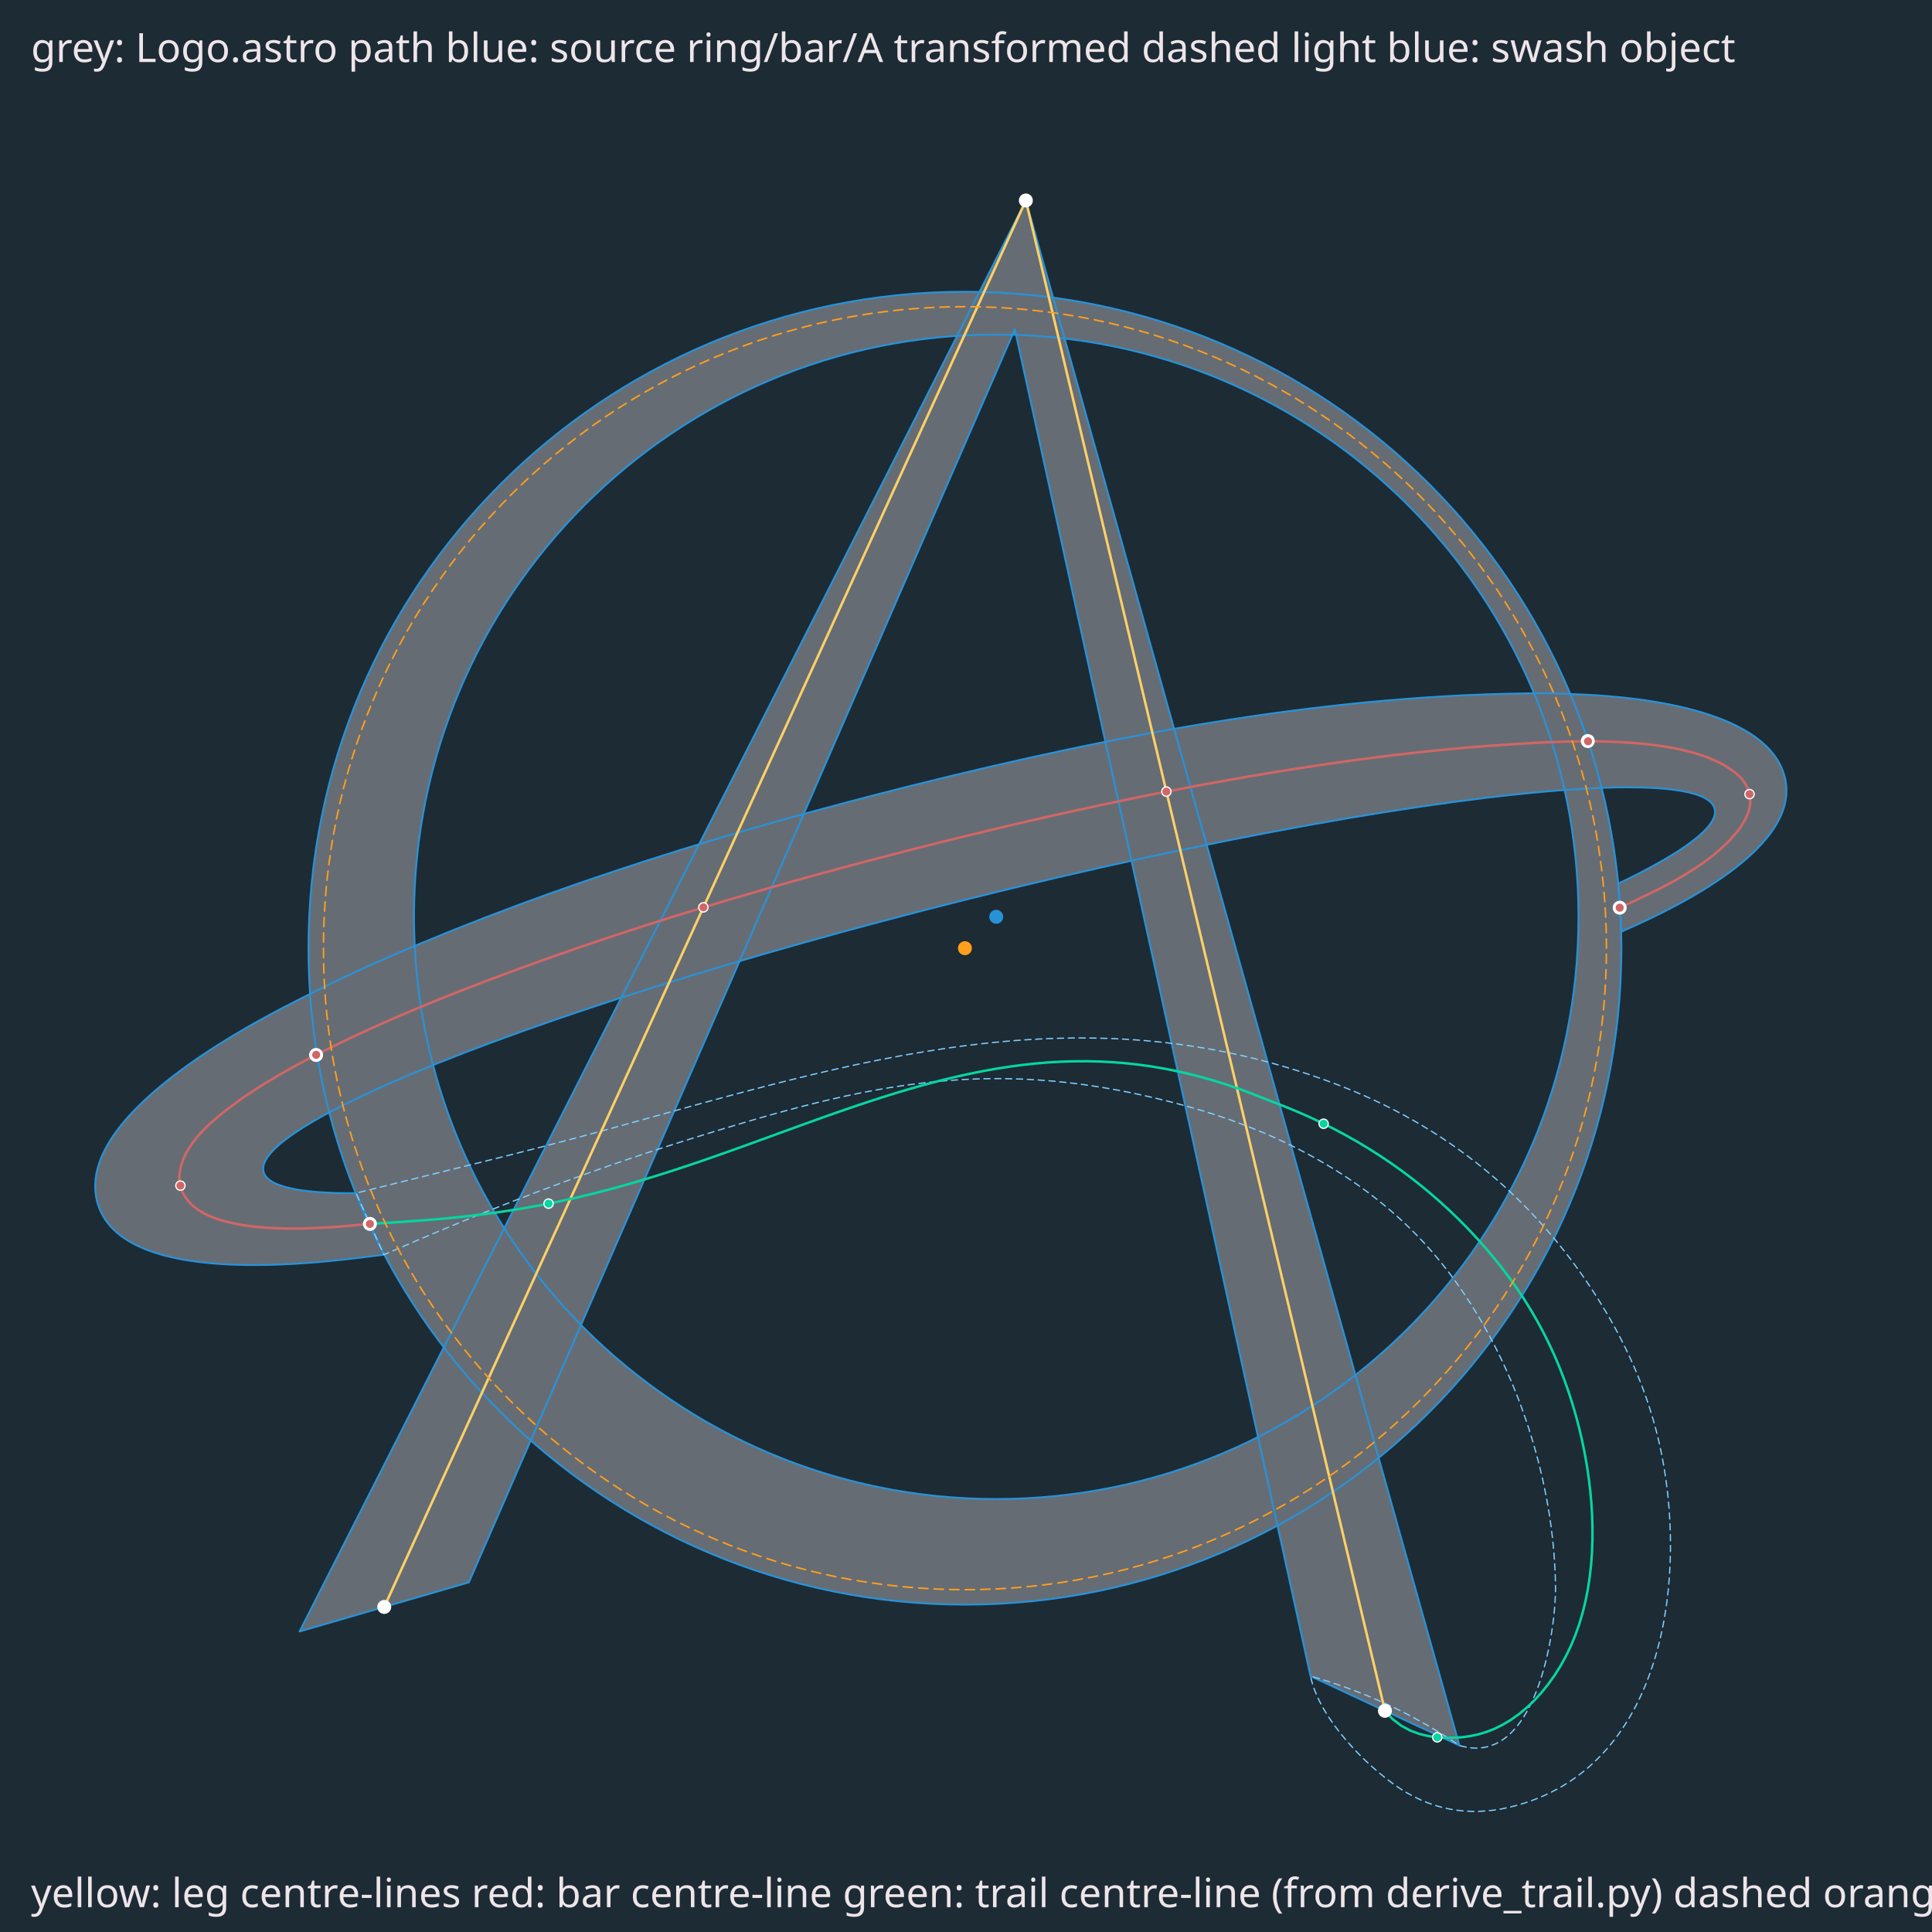
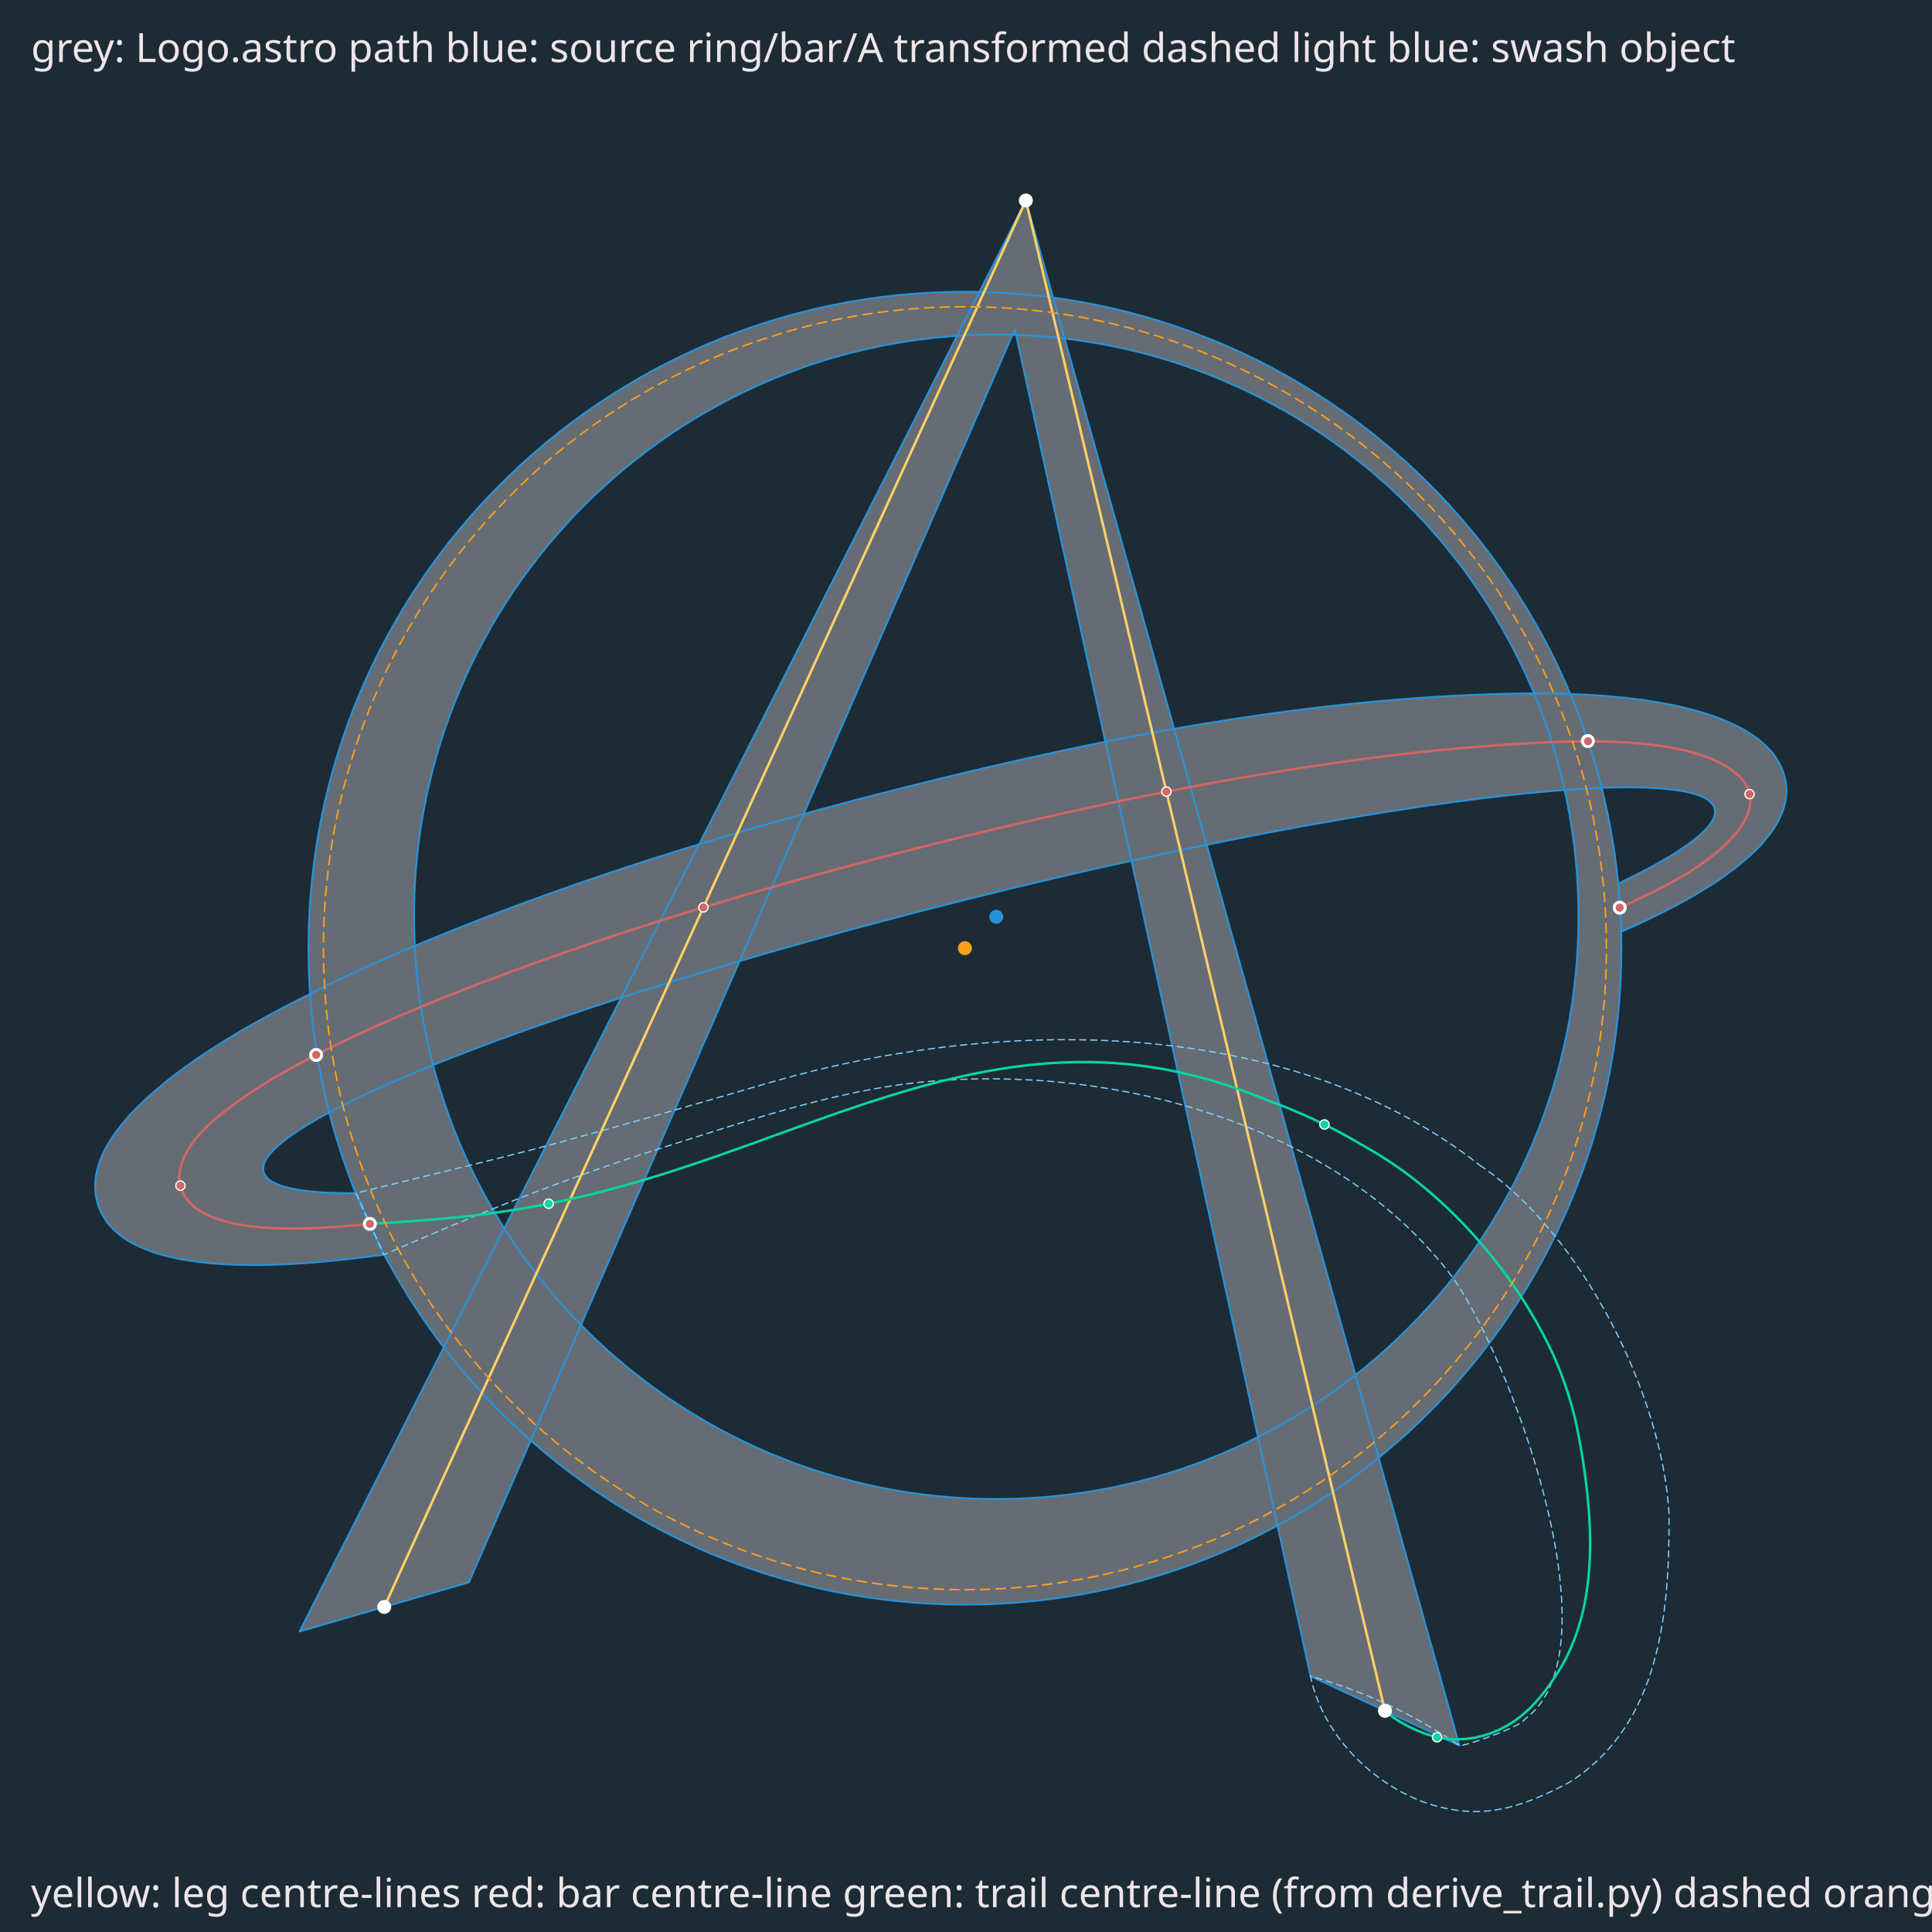
<svg xmlns="http://www.w3.org/2000/svg" width="1600" height="1600" viewBox="-70 -70 1246 1246">
  <rect x="-70" y="-70" width="1246" height="1246" fill="#1D2B35" />
  <g transform="translate(0,1084) scale(0.1,-0.1)" fill="none" stroke-linecap="round" stroke-linejoin="round">
    <path d="M9755 5547 C9767 5115 9714 4682 9596 4267 C9359 3431 8866 2686 8191 2138 C8365 1520 8539 901 8712 283 C8392 432 8072 581 7752 730 C7681 1054 7610 1377 7539 1701 C7231 1534 6903 1406 6563 1320 C5796 1126 4980 1152 4227 1394 C3672 1572 3159 1865 2723 2250 C2590 1945 2457 1640 2324 1335 C1960 1229 1596 1124 1232 1018 C1542 1629 1852 2240 2162 2850 C2008 3051 1872 3266 1756 3492 C1762 3477 1769 3463 1776 3448 C1689 3438 1602 3429 1515 3420 C1466 3415 1417 3411 1369 3407 C1318 3402 1268 3397 1217 3393 C1153 3389 1088 3386 1024 3384 C931 3381 837 3380 745 3385 C725 3386 704 3389 684 3390 C626 3395 568 3401 510 3410 C484 3414 456 3418 430 3424 C402 3430 374 3438 345 3447 C309 3457 274 3467 238 3481 C138 3520 35 3586 -25 3677 C-44 3706 -59 3738 -69 3771 C-89 3839 -92 3912 -77 3981 C-72 4005 -64 4028 -56 4051 C-47 4078 -35 4105 -22 4131 C-2 4168 22 4205 46 4239 C88 4297 136 4352 187 4402 C218 4433 249 4462 282 4490 C313 4517 344 4545 377 4570 C496 4664 624 4748 752 4827 C930 4937 1113 5036 1300 5130 C1237 6041 1466 6944 1960 7712 C2508 8564 3347 9197 4319 9485 C4740 9609 5178 9667 5617 9657 C5717 9854 5816 10050 5916 10247 C5975 10038 6033 9829 6092 9621 C6561 9558 7018 9415 7440 9201 C8331 8747 9040 7987 9427 7065 C9437 7065 9446 7065 9456 7064 C9458 7064 9465 7065 9468 7064 C9468 7064 9468 7064 9468 7064 C9468 7064 9468 7064 9468 7064 C9468 7064 9468 7064 9468 7064 C9463 7059 9442 7062 9434 7062 C9434 7062 9434 7062 9434 7062 C9447 7059 9464 7060 9477 7060 C9490 7060 9503 7060 9516 7059 C9577 7057 9637 7053 9698 7047 C9731 7044 9764 7042 9796 7038 C9829 7034 9861 7029 9893 7024 C10046 7003 10200 6973 10347 6922 C10525 6860 10736 6752 10801 6562 C10833 6469 10827 6373 10788 6283 C10741 6173 10653 6078 10563 6000 C10471 5921 10370 5853 10267 5791 C10103 5692 9930 5610 9756 5531 C9756 5536 9755 5541 9755 5547 Z M9629 6459 C9680 6256 9716 6050 9736 5842 C9833 5888 9929 5936 10022 5990 C10094 6031 10166 6076 10231 6128 C10275 6162 10329 6211 10352 6264 C10419 6426 10085 6450 9998 6456 C9943 6460 9887 6462 9832 6462 C9765 6463 9697 6461 9629 6459 Z M7082 6092 C7402 4952 7722 3812 8042 2672 C8657 3155 9110 3820 9330 4572 C9429 4911 9479 5263 9480 5616 C9481 5895 9451 6173 9391 6445 C9045 6420 8699 6375 8356 6322 C7930 6257 7505 6178 7082 6092 Z M4070 5342 C3729 4559 3388 3777 3047 2995 C3442 2594 3923 2284 4452 2094 C5129 1850 5871 1807 6572 1968 C6863 2035 7146 2138 7413 2272 C7141 3511 6869 4750 6597 5989 C6179 5897 5762 5798 5347 5692 C4920 5583 4493 5466 4070 5342 Z M2093 4671 C2191 4299 2346 3943 2552 3618 C2804 4114 3055 4610 3307 5106 C2898 4974 2491 4832 2093 4671 Z M1594 3845 C1526 4015 1469 4189 1423 4366 C1372 4339 1322 4310 1273 4280 C1198 4234 892 4046 1035 3932 C1075 3901 1134 3885 1183 3874 C1242 3862 1304 3855 1365 3851 C1441 3846 1518 3845 1594 3845 Z M3809 6095 C4364 7188 4918 8281 5473 9374 C5081 9348 4694 9261 4329 9114 C3434 8756 2705 8059 2306 7181 C2057 6635 1945 6039 1975 5440 C2294 5575 2619 5698 2946 5813 C3232 5913 3520 6006 3809 6095 Z M6430 6753 C6238 7629 6045 8505 5853 9380 C5846 9380 5838 9381 5830 9381 C5381 8351 4932 7321 4483 6290 C4775 6371 5067 6446 5361 6517 C5716 6603 6072 6683 6430 6753 Z M9193 7070 C8829 7943 8143 8652 7282 9045 C6929 9207 6552 9312 6166 9357 C6402 8517 6637 7676 6873 6836 C7234 6900 7597 6953 7961 6994 C8370 7041 8781 7071 9193 7070 Z" fill="#EEE5E9" fill-opacity="0.35" stroke="none" />
    <path d="M10812 6522 C10699 7000 9731 7053 9452 7063 C9398 7065 9340 7069 9272 7069 C7885 7067 6504 6804 5179 6473 C4039 6187 2911 5845 1823 5375 C1579 5269 1448 5205 1254 5107 C1046 5001 -211 4385 -76 3801 C67 3185 1537 3421 1776 3448 L1596 3845 C1239 3842 1024 3886 1000 3983 C976 4077 1131 4209 1424 4366 C1572 4445 1754 4530 1969 4620 C2794 4965 4075 5374 5533 5739 C7122 6136 8550 6388 9434 6448 C9502 6453 9567 6457 9629 6459 C10066 6475 10331 6433 10358 6324 C10387 6211 10156 6042 9736 5841 L9756 5531 C9970 5627 10926 6036 10812 6522 Z" stroke="#2892D7" stroke-width="12" />
    <path d="M1232 1018 L2324 1335 L5845 9416 L7752 730 L8712 283 L5916 10247 Z" stroke="#2892D7" stroke-width="12" />
    <circle cx="5523.14" cy="5424.894" r="4233.517" stroke="#2892D7" stroke-width="12" />
    <circle cx="5725.027" cy="5627.329" r="3755.048" stroke="#2892D7" stroke-width="12" />
-     <path d="M9643 3103 C9806 2833 9931 2541 10001 2233 C10191 1398 10048 168 9087 -102 C8819 -178 8563 -149 8328 6 C8108 151 7806 461 7752 730 C7906 687 8087 624 8281 532 C8449 451 8593 364 8712 283 C9204 133 9336 1017 9332 1313 C9321 2126 8974 3058 8385 3626 C7986 4012 7481 4261 6950 4407 C5717 4746 4903 4555 3747 4193 C3060 3978 2433 3735 1776 3448 C1716 3581 1656 3713 1596 3845 C2134 3980 2671 4106 3207 4253 C4798 4691 6308 5184 7971 4527 C8688 4243 9246 3759 9643 3103 Z" stroke="#7fd0ff" stroke-width="8" stroke-dasharray="40 30" />
+     <path d="M8845 4024 C9502 3584 10021 2543 10064 1777 C10068 1149 10011 422 9424 47 C9108 -122 8841 -210 8482 -82 C8134 47 7825 366 7752 730 C7906 687 8087 624 8281 532 C8449 451 8593 364 8712 283 C8740 274 9109 403 9136 454 C9755 911 9015 2838 8659 3314 C7906 4301 6467 4674 5271 4564 C4682 4509 4086 4300 3525 4123 C2919 3931 2356 3701 1776 3448 C1716 3581 1656 3713 1596 3845 C1969 3938 2343 4025 2715 4121 C3242 4260 3762 4412 4285 4564 C5739 4981 7610 4999 8845 4024 Z" stroke="#7fd0ff" stroke-width="8" stroke-dasharray="40 30" />
    <path d="M1778 1176 L5916 10247" stroke="#ffd166" stroke-width="16" />
    <path d="M5916 10247 L8232 506" stroke="#ffd166" stroke-width="16" />
    <path d="M1686 3647 C1406 3620 477 3518 456 3944 C465 4158 675 4320 833 4436 C1055 4595 1300 4721 1546 4839 C1937 5025 2342 5182 2749 5329 C3552 5618 4373 5855 5199 6066 C6078 6289 6964 6482 7862 6613 C8251 6670 8642 6714 9034 6739 C9419 6764 10237 6814 10525 6526 C10620 6419 10598 6311 10522 6200 C10342 5959 10013 5809 9746 5686" stroke="#D16666" stroke-width="16" />
-     <path d="M8231.8 506.4 L8281.0 453.5 L8337.0 410.5 L8396.4 378.5 L8455.8 356.8 L8513.5 343.1 L8569.1 335.5 L8623.0 332.3 L8675.6 332.6 L8727.4 336.1 L8779.0 342.9 L8831.0 353.7 L8883.8 369.3 L8937.1 390.0 L8990.5 416.2 L9043.6 447.9 L9095.6 484.9 L9146.2 526.7 L9194.7 572.9 L9240.4 622.9 L9283.5 676.3 L9324.4 733.1 L9362.6 793.3 L9397.9 856.7 L9430.1 923.0 L9459.0 992.2 L9484.4 1063.7 L9506.5 1137.4 L9525.1 1212.8 L9540.3 1289.7 L9552.3 1367.7 L9561.2 1446.7 L9567.1 1526.4 L9570.1 1606.6 L9570.3 1687.2 L9567.9 1768.0 L9563.0 1848.9 L9555.6 1929.8 L9545.8 2010.6 L9533.7 2091.3 L9519.4 2171.7 L9502.9 2251.8 L9484.1 2331.5 L9463.2 2410.8 L9440.1 2489.5 L9414.9 2567.6 L9387.4 2645.1 L9357.6 2721.7 L9325.5 2797.6 L9291.0 2872.4 L9254.1 2946.2 L9214.9 3018.9 L9173.5 3090.3 L9129.9 3160.5 L9084.1 3229.2 L9036.3 3296.6 L8986.5 3362.6 L8934.9 3427.2 L8881.6 3490.4 L8826.6 3552.2 L8770.2 3612.7 L8712.2 3671.7 L8652.7 3729.2 L8591.8 3785.2 L8529.5 3839.6 L8465.8 3892.5 L8400.7 3943.8 L8334.3 3993.4 L8266.6 4041.3 L8197.7 4087.6 L8127.6 4132.1 L8056.3 4174.9 L7984.0 4216.0 L7910.7 4255.3 L7836.3 4292.8 L7761.1 4328.6 L7684.9 4362.6 L7608.0 4394.9 L7530.3 4425.5 L7452.3 4455.7 L7374.3 4486.7 L7295.7 4515.9 L7216.3 4543.2 L7136.3 4568.4 L7055.7 4591.6 L6974.5 4612.6 L6892.7 4631.4 L6810.5 4647.8 L6727.8 4661.9 L6644.7 4673.5 L6561.3 4682.8 L6477.7 4689.5 L6394.0 4693.9 L6310.1 4695.9 L6226.2 4695.5 L6142.4 4692.8 L6058.6 4687.9 L5975.0 4680.9 L5891.6 4671.7 L5808.5 4660.6 L5725.6 4647.6 L5643.0 4632.9 L5560.8 4616.5 L5478.8 4598.5 L5397.2 4579.2 L5315.9 4558.4 L5234.9 4536.5 L5154.3 4513.5 L5073.9 4489.4 L4993.8 4464.5 L4914.0 4438.7 L4834.4 4412.3 L4755.0 4385.2 L4675.7 4357.7 L4596.6 4329.7 L4517.7 4301.4 L4438.8 4272.9 L4359.9 4244.2 L4281.1 4215.5 L4202.3 4186.8 L4123.4 4158.2 L4044.5 4129.8 L3965.4 4101.7 L3886.3 4073.9 L3807.0 4046.5 L3727.5 4019.7 L3647.8 3993.5 L3567.9 3967.9 L3487.8 3943.0 L3407.5 3918.9 L3326.8 3895.7 L3246.0 3873.4 L3164.8 3852.1 L3083.4 3831.8 L3001.8 3812.6 L2919.9 3794.5 L2837.7 3777.5 L2755.3 3761.7 L2672.7 3747.0 L2589.9 3733.5 L2507.0 3721.1 L2423.8 3709.8 L2340.6 3699.6 L2257.2 3690.4 L2173.7 3682.1 L2090.2 3674.7 L2006.5 3668.0 L1922.9 3661.9 L1839.2 3656.2 L1755.5 3650.9 L1685.7 3646.6" stroke="#06d6a0" stroke-width="16" />
+     <path d="M8231.8 506.4 L8279.3 468.0 L8330.6 434.8 L8385.8 404.5 L8444.2 377.3 L8505.5 353.8 L8568.0 335.8 L8628.9 326.4 L8689.6 322.3 L8748.4 324.4 L8805.1 332.0 L8860.1 344.4 L8913.6 361.4 L8965.9 383.1 L9016.9 409.3 L9066.8 440.4 L9115.3 476.8 L9162.1 518.3 L9206.8 564.7 L9249.3 615.1 L9289.7 668.6 L9328.2 724.6 L9364.9 782.1 L9398.8 843.2 L9429.4 908.1 L9456.8 975.8 L9480.9 1046.1 L9501.6 1118.8 L9518.7 1193.5 L9532.4 1270.0 L9542.7 1347.8 L9549.8 1426.8 L9553.9 1506.5 L9555.2 1586.9 L9553.9 1667.6 L9550.2 1748.7 L9544.4 1829.8 L9536.6 1911.1 L9527.1 1992.3 L9515.9 2073.4 L9503.2 2154.4 L9489.3 2235.2 L9474.0 2315.8 L9456.9 2396.1 L9435.8 2475.9 L9411.9 2555.1 L9385.5 2633.6 L9356.4 2711.2 L9324.3 2787.6 L9289.1 2862.2 L9251.7 2935.8 L9212.1 3008.2 L9170.7 3079.6 L9127.3 3149.8 L9082.1 3218.8 L9035.2 3286.6 L8986.5 3353.2 L8936.1 3418.5 L8884.1 3482.5 L8830.5 3545.2 L8775.2 3606.6 L8718.4 3666.4 L8660.0 3724.8 L8600.0 3781.7 L8538.4 3836.9 L8475.2 3890.4 L8410.4 3942.1 L8343.8 3991.8 L8275.6 4039.4 L8205.7 4084.7 L8133.9 4127.4 L8061.8 4169.3 L7989.4 4210.6 L7916.0 4250.1 L7841.6 4287.9 L7766.2 4323.9 L7690.0 4358.1 L7613.0 4390.6 L7535.2 4421.3 L7456.9 4451.0 L7379.0 4482.0 L7300.3 4511.3 L7220.9 4538.5 L7140.9 4563.8 L7060.2 4586.9 L6978.9 4607.9 L6897.1 4626.6 L6814.8 4642.9 L6732.0 4656.9 L6648.9 4668.4 L6565.5 4677.6 L6481.8 4684.3 L6398.0 4688.6 L6314.1 4690.5 L6230.2 4690.1 L6146.3 4687.4 L6062.5 4682.5 L5978.9 4675.4 L5895.4 4666.3 L5812.2 4655.3 L5729.3 4642.4 L5646.7 4627.7 L5564.3 4611.4 L5482.3 4593.5 L5400.6 4574.2 L5319.3 4553.6 L5238.2 4531.8 L5157.5 4508.9 L5077.1 4484.9 L4996.9 4460.1 L4916.9 4434.5 L4837.2 4408.2 L4757.7 4381.3 L4678.4 4353.9 L4599.2 4326.0 L4520.2 4297.9 L4441.2 4269.5 L4362.2 4241.0 L4283.3 4212.4 L4204.4 4183.8 L4125.4 4155.4 L4046.4 4127.1 L3967.3 4099.2 L3888.0 4071.5 L3808.6 4044.3 L3729.1 4017.7 L3649.3 3991.5 L3569.3 3966.1 L3489.1 3941.4 L3408.7 3917.4 L3328.0 3894.4 L3247.0 3872.2 L3165.8 3851.0 L3084.3 3830.9 L3002.6 3811.8 L2920.6 3793.8 L2838.4 3776.9 L2755.9 3761.2 L2673.3 3746.6 L2590.4 3733.2 L2507.4 3720.9 L2424.2 3709.7 L2340.9 3699.5 L2257.5 3690.3 L2174.0 3682.1 L2090.4 3674.7 L2006.7 3668.0 L1923.0 3661.9 L1839.3 3656.2 L1755.5 3650.9 L1685.7 3646.6" stroke="#06d6a0" stroke-width="16" />
    <circle cx="5523.14" cy="5424.894" r="4137.232" stroke="#ff9f1c" stroke-width="10" stroke-dasharray="60 40" />
    <circle cx="5916.0" cy="10247.0" r="45" fill="#fff" stroke="none" />
    <circle cx="1778.069" cy="1176.389" r="45" fill="#fff" stroke="none" />
    <circle cx="8231.846" cy="506.482" r="45" fill="#fff" stroke="none" />
    <circle cx="1685.68" cy="3646.702" r="45" fill="#fff" stroke="none" />
    <circle cx="9745.87" cy="5686.049" r="45" fill="#fff" stroke="none" />
    <circle cx="1338.538" cy="4736.225" r="45" fill="#fff" stroke="none" />
    <circle cx="9540.197" cy="6760.762" r="45" fill="#fff" stroke="none" />
    <circle cx="5523.14" cy="5424.894" r="45" fill="#ff9f1c" stroke="none" />
    <circle cx="5725.027" cy="5627.329" r="45" fill="#2892D7" stroke="none" />
    <circle cx="1685.68" cy="3646.702" r="30" fill="#D16666" stroke="#fff" stroke-width="8" />
    <circle cx="463.62" cy="3893.516" r="30" fill="#D16666" stroke="#fff" stroke-width="8" />
    <circle cx="1339.351" cy="4737.2" r="30" fill="#D16666" stroke="#fff" stroke-width="8" />
    <circle cx="3836.283" cy="5688.143" r="30" fill="#D16666" stroke="#fff" stroke-width="8" />
    <circle cx="6822.353" cy="6434.872" r="30" fill="#D16666" stroke="#fff" stroke-width="8" />
    <circle cx="9541.727" cy="6759.286" r="30" fill="#D16666" stroke="#fff" stroke-width="8" />
    <circle cx="10583.321" cy="6418.51" r="30" fill="#D16666" stroke="#fff" stroke-width="8" />
    <circle cx="9745.87" cy="5686.049" r="30" fill="#D16666" stroke="#fff" stroke-width="8" />
-     <circle cx="8569.1" cy="335.5" r="30" fill="#06d6a0" stroke="#fff" stroke-width="8" />
-     <circle cx="7836.3" cy="4292.8" r="30" fill="#06d6a0" stroke="#fff" stroke-width="8" />
-     <circle cx="2837.7" cy="3777.5" r="30" fill="#06d6a0" stroke="#fff" stroke-width="8" />
+     <circle cx="8568.0" cy="335.8" r="30" fill="#06d6a0" stroke="#fff" stroke-width="8" />
+     <circle cx="7841.6" cy="4287.9" r="30" fill="#06d6a0" stroke="#fff" stroke-width="8" />
+     <circle cx="2838.4" cy="3776.9" r="30" fill="#06d6a0" stroke="#fff" stroke-width="8" />
  </g>
  <g font-family="sans-serif" font-size="26" fill="#EEE5E9">
    <text x="-50" y="-30">grey: Logo.astro path   blue: source ring/bar/A transformed   dashed light blue: swash object</text>
    <text x="-50" y="1160">yellow: leg centre-lines   red: bar centre-line   green: trail centre-line (from derive_trail.py)   dashed orange: thin growth circle</text>
  </g>
</svg>
